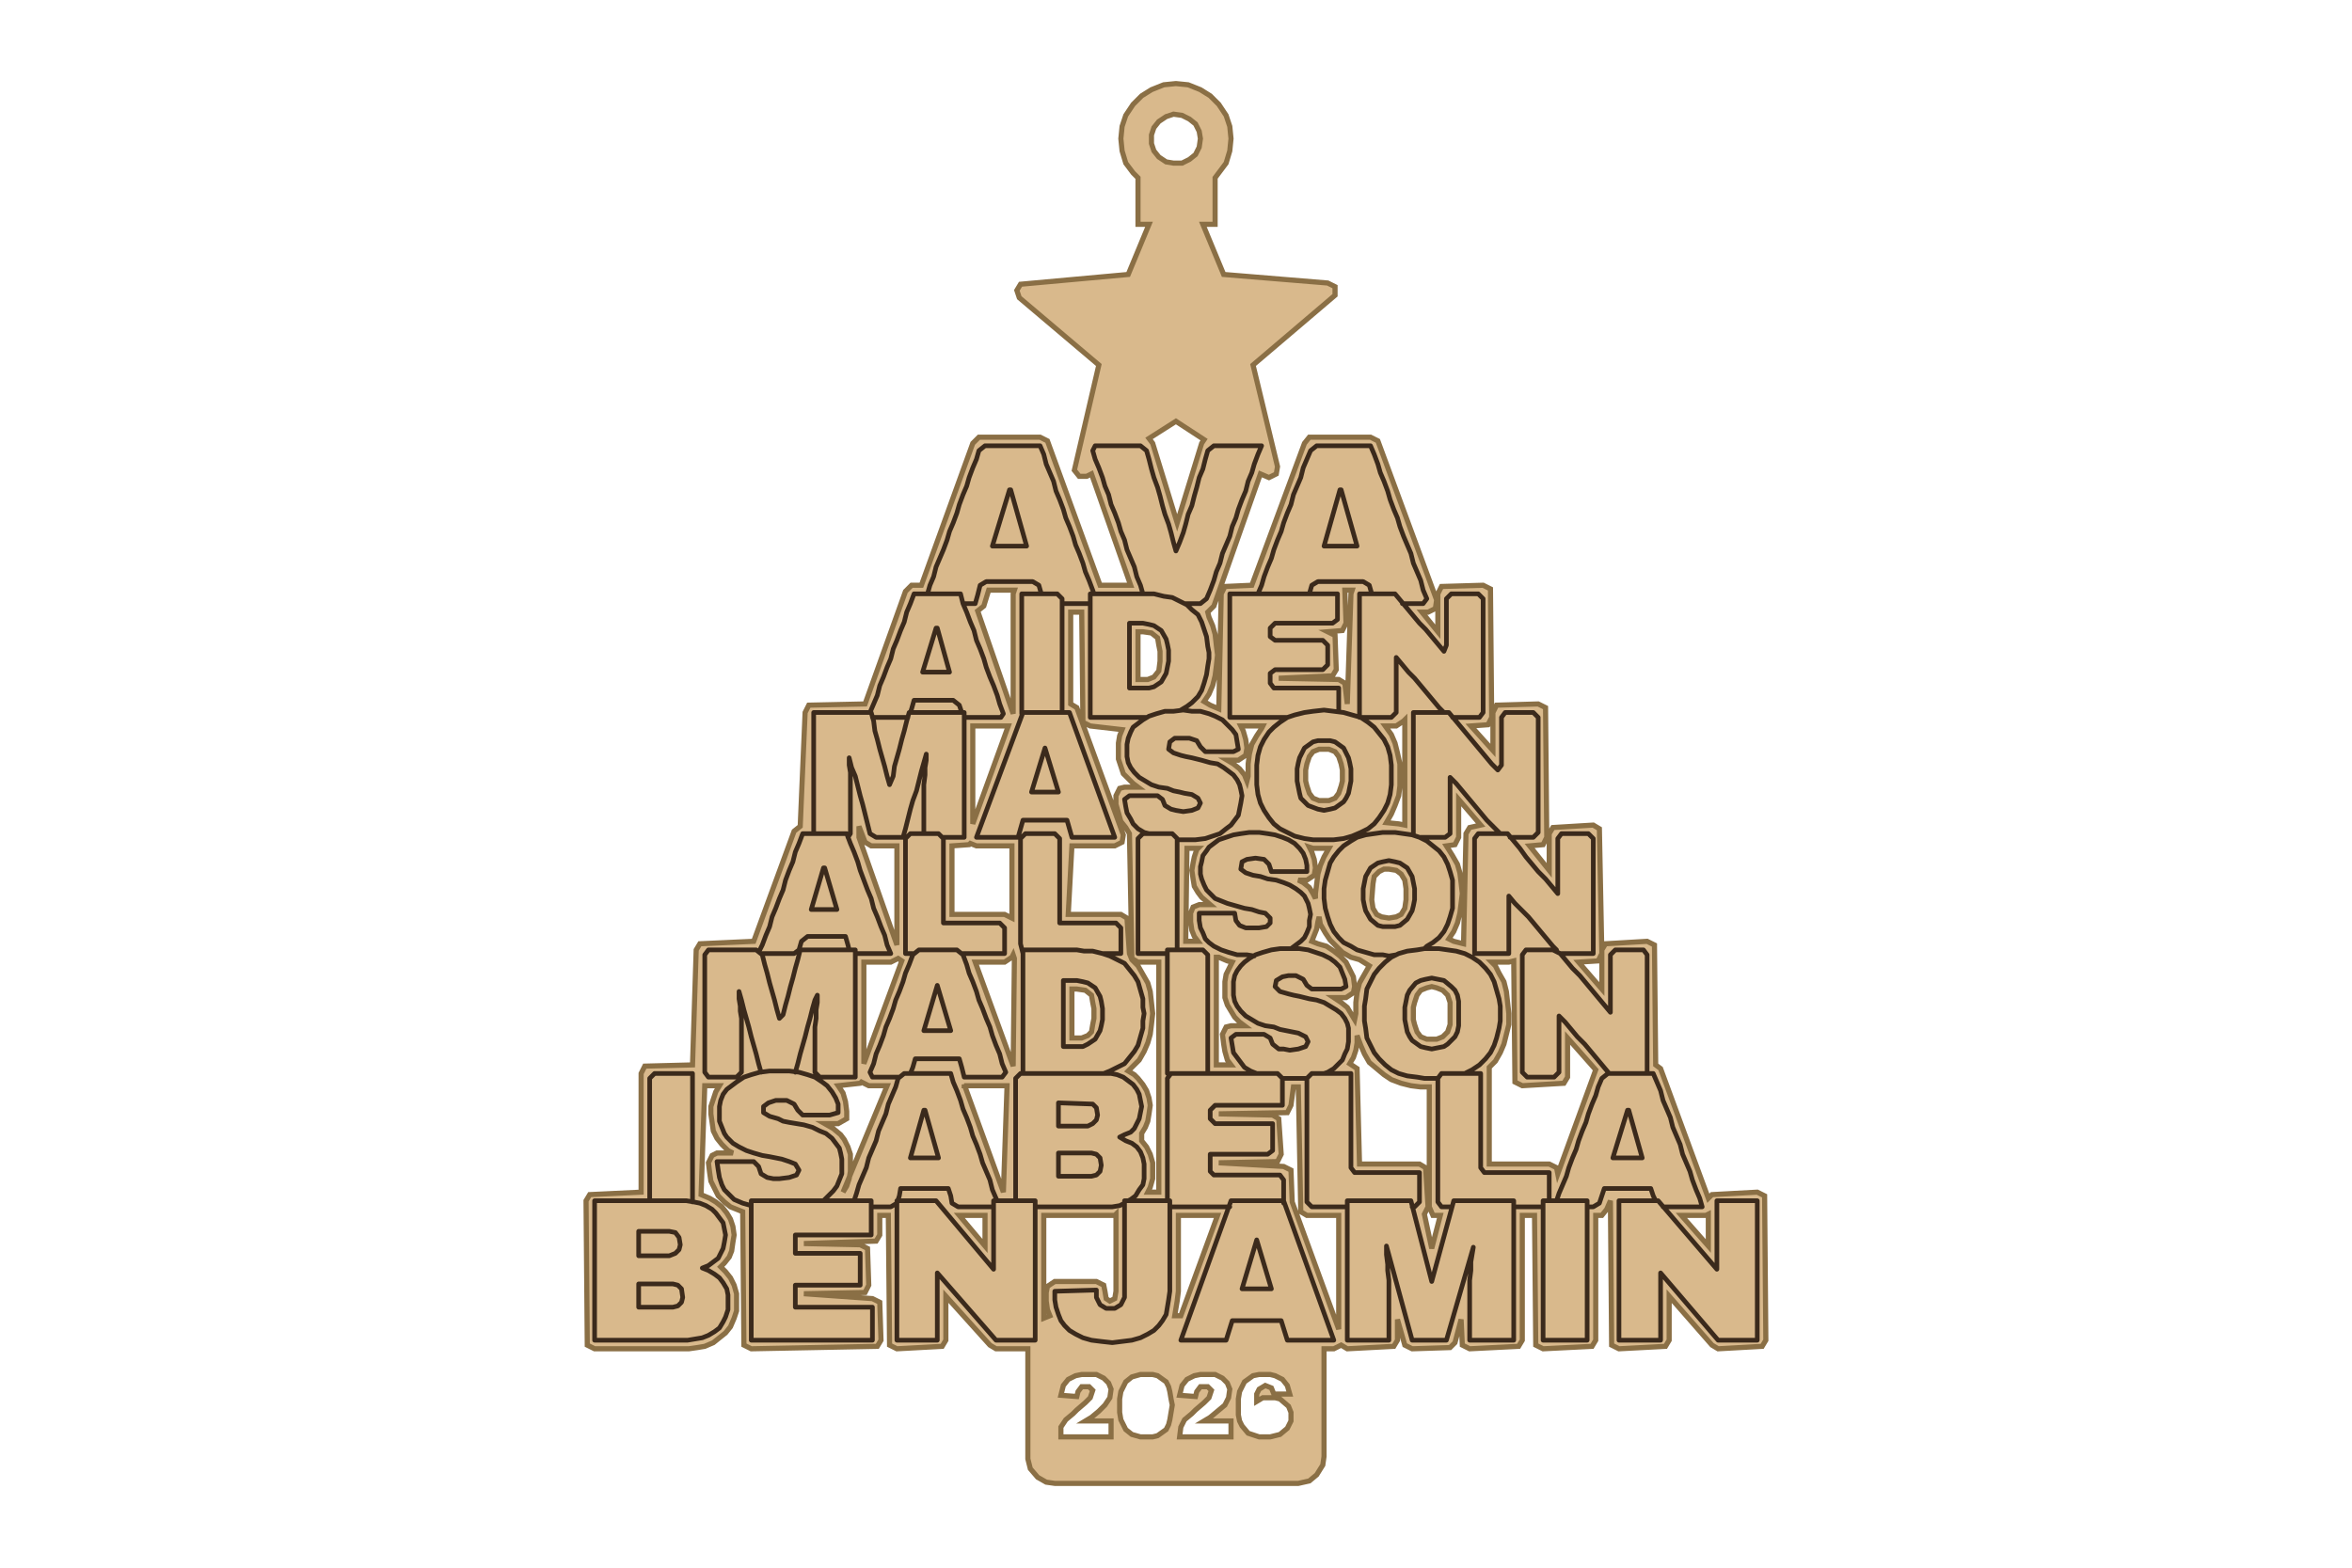
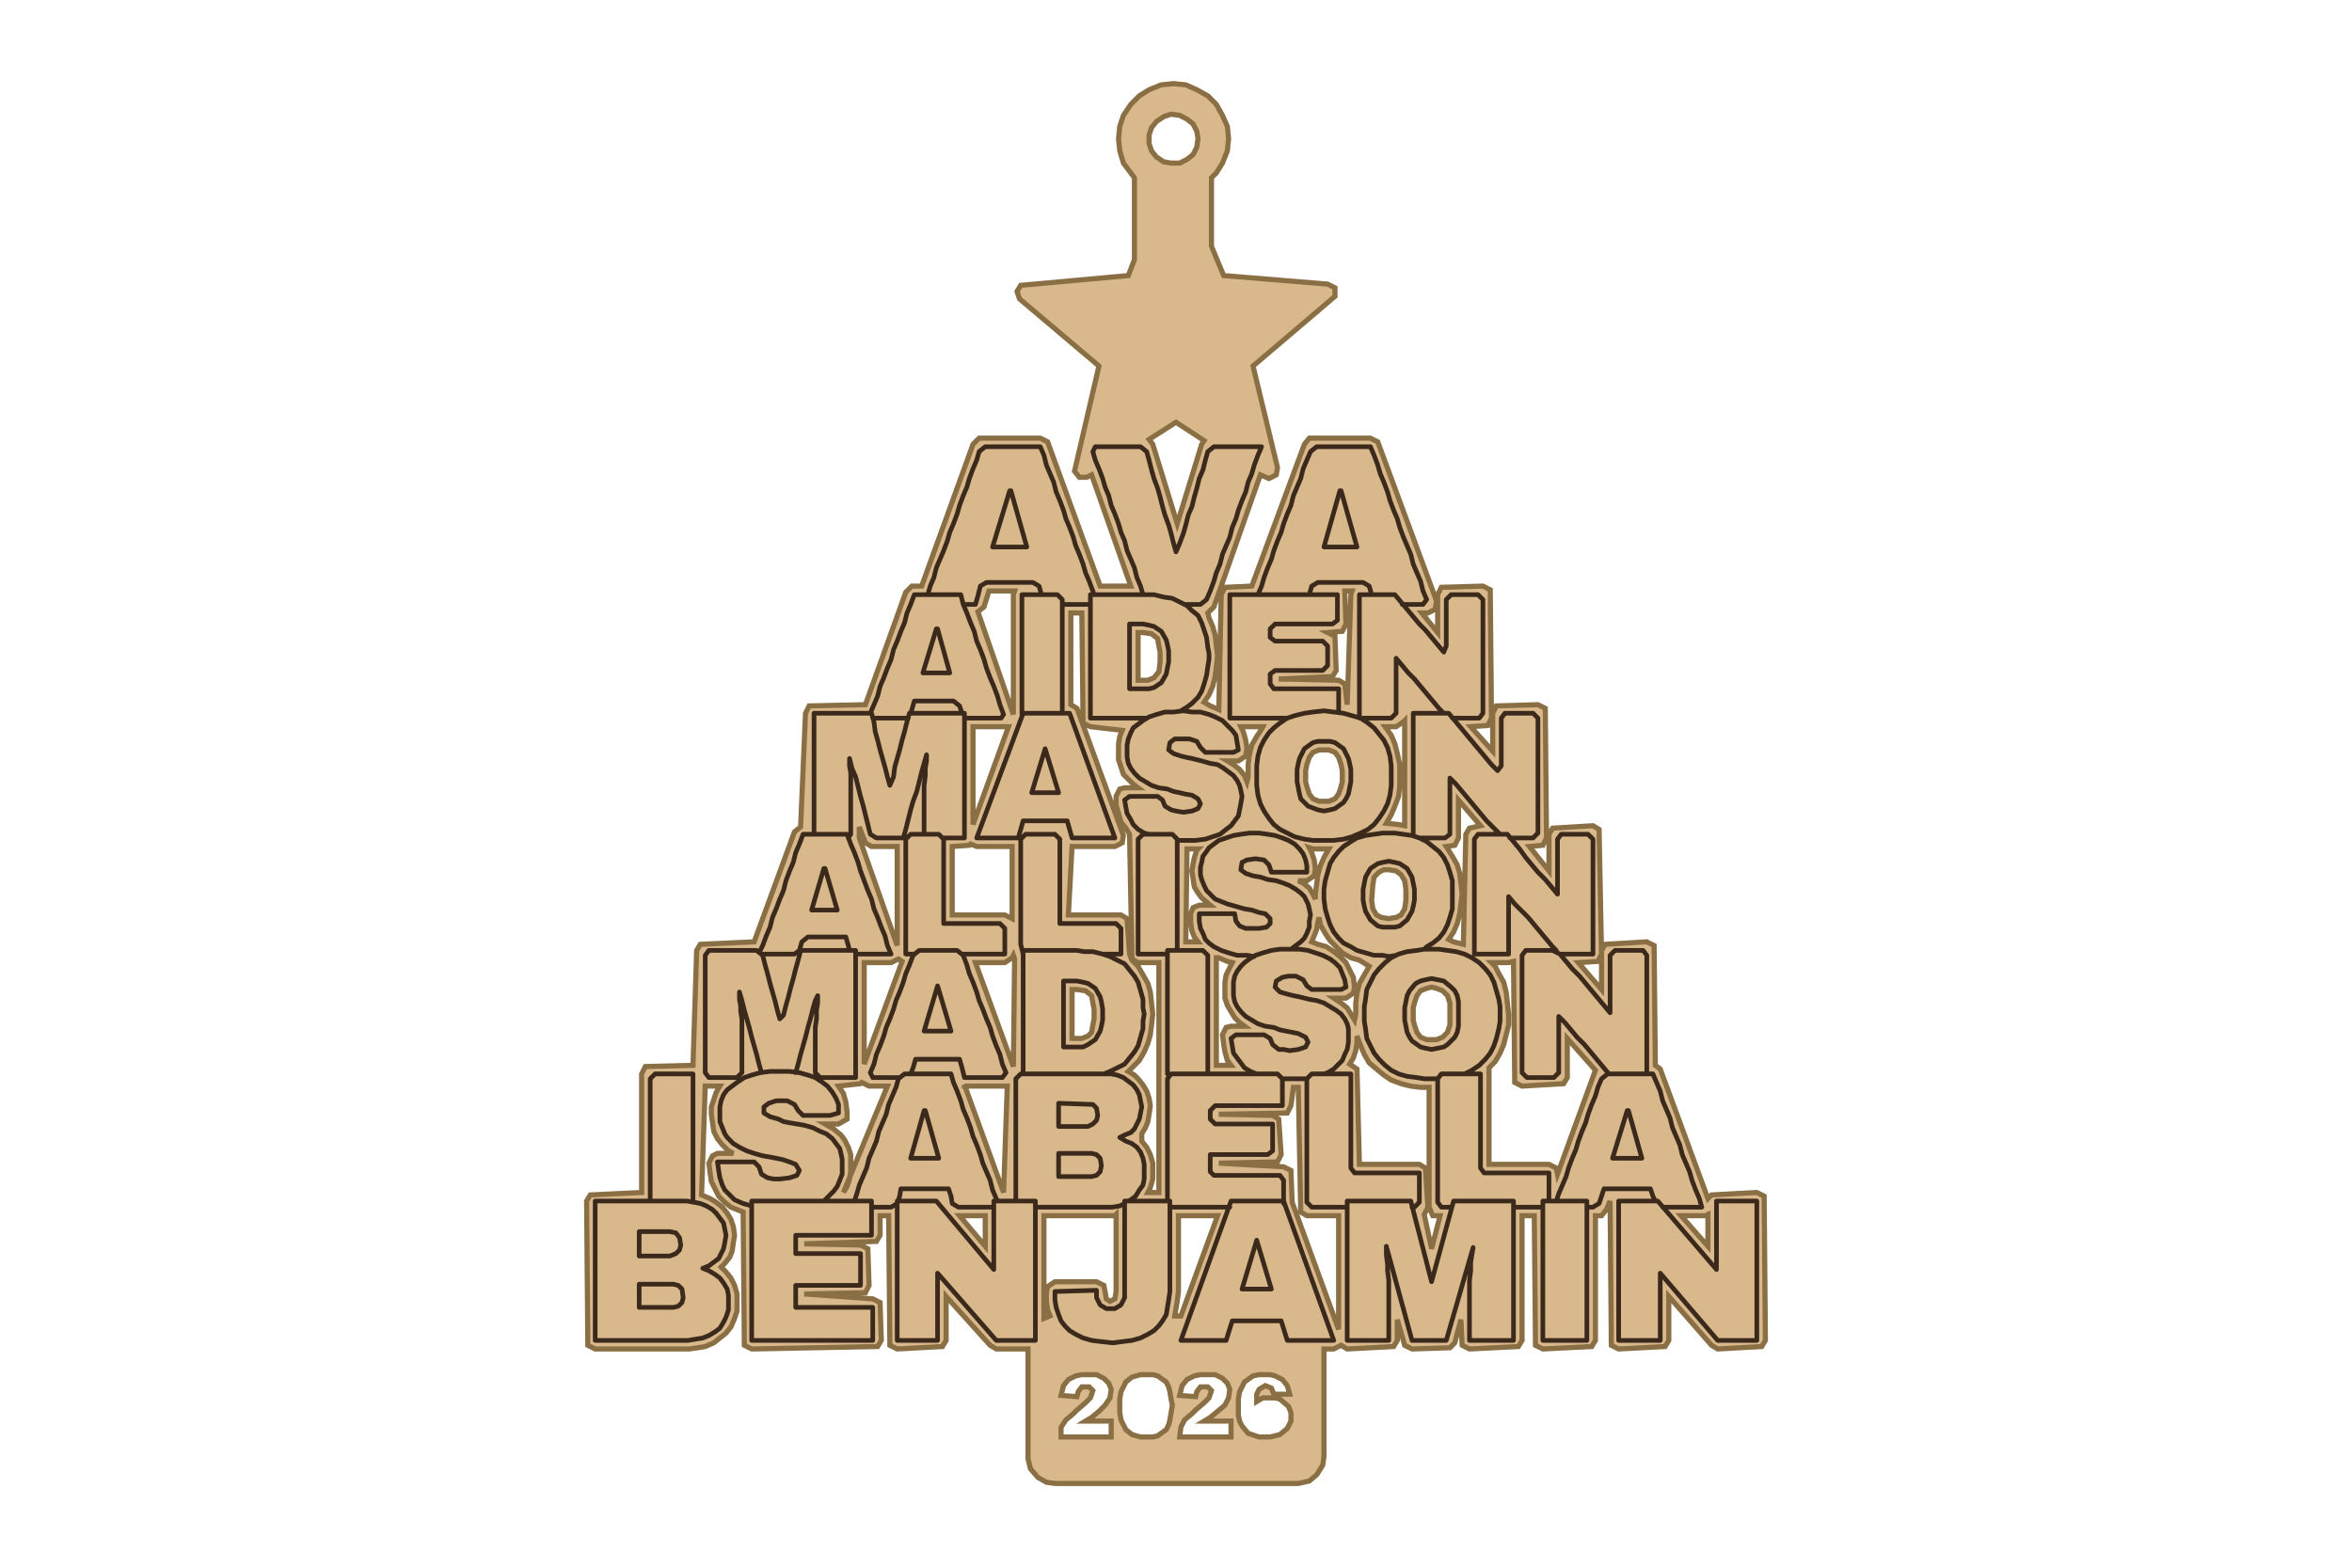
- <svg xmlns="http://www.w3.org/2000/svg" width="300" height="200" viewBox="-55.06 -36.43 110.13 128.12">
-   <path fill="#D9B98C" fill-rule="evenodd" stroke="#8A6F45" stroke-width=".42" d="m1-29.5 1 .4.8.5.7.7.6.9.3.9.1 1-.1 1-.3 1-.6.8-.3.4v3.8h-1L3.9-14l8.5.7.6.3v.7L6.3-6.6l2 8.3-.1.6-.6.3-.7-.3-3.8 10.8-.5.5.1.4.3.7.2.7.1.9.1.8-.1.9-.1.8-.2.8-.3.7-.4.6.5.3.7.3.2-9.4.3-.6 2.2-.1L10.5-.2l.4-.5h5l.6.3 4.8 13-.1.7-.6.3h-.5l1.3 1.6v-3.1l.3-.6 3.4-.1.6.3.1 10.5-.3.6-1.4.1 1.8 2v-3.1l.3-.6 3.4-.1.6.3.1 10.6-.3.6-1.1.1 1.6 2v-3l.3-.5 3.3-.2.5.3.2 10.2-.3.6-1.6.1 1.9 2.2v-3.2l.3-.5 3.4-.2.6.3.1 9.8.4.3 3.9 10.6.3-.3 3.7-.2.6.3.1 11.8-.3.5-3.6.2-.5-.3-3.5-4v3.6l-.3.5-3.8.2-.6-.3-.1-11.8-.3.7-.4.5h-.5v10.2l-.3.5-4 .2-.6-.3-.1-10.6h-1v10.2l-.3.5-4 .2-.6-.3-.1-2.1-.5 1.9-.4.4-3.1.1-.6-.3-.6-2.1v1.7l-.3.5-3.8.2-.5-.3-.6.3h-.8v8.8l-.1.7-.5.8-.6.5-.9.2H-9.9l-.7-.1-.7-.4-.6-.7-.2-.8v-9h-2.6l-.5-.3-3.6-4v3.6l-.3.5-3.7.2-.6-.3-.1-10.6h-.7v1.6l-.3.5-5.9.2 4.6.1.6.3.1 3-.3.6-5 .1 5.6.4.6.3.1 3.1-.3.5-10.3.2-.6-.3-.1-10.9-1-.4-.5-.4-.5-.5-.3-.6-.3-.6-.1-.7-.1-.8.3-.6.4-.2h1.3l-.4-.2-.5-.5-.4-.5-.3-.6-.1-.7-.1-.7V54l.2-.6.2-.6.3-.5h-1.2l-.3 8.9.7.3.5.3.5.4.4.5.3.5.2.6.1.7-.1.6-.1.7-.2.5-.4.5-.3.3.4.4.4.5.3.6.2.7v1.4l-.2.6-.3.7-.4.5-.5.4-.5.4-.7.3-.6.1-.7.1h-7.7l-.6-.3-.1-11.8.3-.5 4.2-.2v-9.7l.3-.6 3.9-.1.3-9.4.3-.5 4.4-.2 3.3-9 .5-.4.4-9.3.3-.6 4.6-.1 3.3-9.2.5-.5h.8l4.2-11.6.5-.5h5l.6.3 4.3 11.8h2.5l-3.2-9.1-.4.2h-.6l-.4-.5 2-8.6-6.5-5.5-.2-.6.3-.5 8.8-.8 1.7-4.1h-.9v-3.8l-.4-.4-.6-.8-.3-1-.1-1 .1-1 .3-.9.6-.9.7-.7.8-.5 1-.4 1-.1Zm8.6 81.9-.2 1.5-.3.6-5.6.1 4.4.1.5.3.2 2.9-.3.6-4.8.1 5.3.3.6.3.1 2.6 3.8 10.4v-9.3h-2.6l-.5-.3-.2-10.2ZM-5 62.9h-5.8v8.4l.5-.2-.2-.5-.1-.7v-.7l.1-.5.6-.4h3.4l.6.3.1.5.1.6.3.2.4-.2.1-.6v-6.3Zm5.2 0v6.2l-.1.8-.1.6-.1.6h.5l3-8.2Zm14.6-14.1-.1.6-.2.6-.3.5.6.4.2 7.8h4.9l.5.3.2 3.2-.3.6.6 2.8.7-2.7H21l-.3-.7v-9.8H20l-.8-.1-.8-.2-.8-.3-.6-.4-.6-.5-.6-.5-.4-.7-.3-.7-.3-.8Zm-32.5 14.1 2.1 2.5v-2.5Zm61 0h-2l2.2 2.5v-2.6ZM-8.6 13.6v7.5l.5.3 3.8 10.4-.1.6-.6.3h-3.5l-.3 5.6h4.3l.5.3.2 2.9.2.5.5.5.4.7.4.7.2.7.1.9.1.9-.1.9-.1.8-.2.7-.3.7-.4.7-.5.5-.4.4.5.3.3.3.4.5.3.5.2.6.1.6-.1.7-.1.6-.2.5-.3.5v.6l.4.5.3.6.2.7v1.3l-.2.7-.2.4h.9V42.2h-1.7l-.5-.3-.2-10.2-.3-.5-.4-.5-.2-.7-.2-.7v-.7l.3-.6.4-.1h1.1l-.4-.3-.4-.4-.4-.4-.2-.6-.2-.6v-1.3l.1-.6.2-.5-2.6-.3-.6-.3-.1-9ZM-14.1 61l.3-8.7h-3.5v-.1Zm-11.7-8.9-1.8.2.4.6.2.7.1.8v.6l-.7.4h-1.1l.7.4.6.5.3.4.3.6.2.6v1.4l-.1.6-.2.6-.3.5 3.6-8.7h-1.5l-.6-.3Zm53-9.9h-1.4l.3.3.3.6.4.7.2.8.1.9.1.9v.9l-.2.8-.2.8-.3.7-.4.7-.5.5v7.9h4.9l.6.3.1.5 3.1-8.5-2.3-2.6v3.2l-.3.5-3.4.2-.6-.3-.1-9.9Zm-40.6-.4-.6.4h-2.4l3.1 8.5.1-8.8-.1-.3Zm16.7 8.8h1.2l-.3-.4-.2-.7-.1-.6-.1-.8.3-.6.4-.1h1.1l-.4-.3-.4-.4-.3-.5-.3-.5-.2-.6v-1.3l.1-.6.3-.6.2-.4-.4-.1-.7-.3h-.2Zm-26-8.7-.6.3h-2.2v8.3l3.1-8.4zm43.2 2.4-.5.2-.3.4-.2.6-.1.4v1l.1.4.2.6.3.4.5.2h.8l.5-.2.4-.4.2-.6v-1.8l-.2-.6-.4-.4-.5-.2-.4-.1Zm-29 .1v4h.8l.5-.2.3-.3.1-.6.1-.5V46l-.1-.5-.1-.6-.5-.4-.7-.1Zm20.1-5.5-.1.6-.2.5-.2.5.5.2.7.2.6.4.5.4.5.5.3.6.3.6.1.8-.1.5-.6.4h-1l.6.4.5.4.3.5.3.5.1-.5v-.9l.1-.8.2-.8.4-.7.4-.7-.8-.5-.7-.2-.7-.4-.5-.5-.5-.5-.4-.6-.4-.7-.1-.6ZM23.1 32l-.3.6-.7.1.5.8.4.7.2.7.1.8.1.9-.1.8-.1.8-.2.8-.3.7-.4.6.4.2.8.2.2-9 .3-.5.9-.2-1.8-2.1Zm-49 0 3.1 8.8v-8.1h-2.1l-.5-.3-.5-1.3Zm27.6.9H.9l-.1 7.6h1l-.3-.4-.2-.5-.1-.7v-.7l.2-.5.5-.2h.9l-.7-.6-.3-.4-.3-.5-.1-.6-.1-.7.1-.6.1-.5.2-.6.1-.1Zm-18.6-.3-1.4.1v5.6h4.3l.6.3v-5.9h-2.9l-.5-.2Zm33.9 2-.4.2-.4.4-.1.6-.1 1.3.1.7.3.5.4.2.6.1.6-.1.4-.2.3-.5.1-.7v-.9l-.1-.7-.3-.5-.4-.3-.6-.1Zm-5.9-1.4.2.6.1.7-.1.6-.6.4H10l.4.2.5.4.3.5.2.4v-.4l.1-.8.1-.8.2-.7.3-.7.4-.7h-1.3l-.3-.1Zm7.5-10.7-.6.4h-.9l.5.7.3.7.2.8.2.9v1.8l-.1.8-.3.8-.3.7-.4.7 1 .1.5.1v-8.6Zm-32.5.4h-2.7v8l2.9-8Zm25.6 1.9-.5.2-.3.4-.2.6-.1.5v.9l.1.4.2.6.3.4.5.2h.8l.5-.2.3-.4.2-.6.1-.4v-.9l-.1-.5-.2-.6-.3-.4-.5-.2h-.4Zm-6.4-1.9.2.4.2.7.1.7-.1.6-.6.4h-.9l.5.3.5.4.4.5.2.5.1-.4v-1l.1-.8.2-.8.4-.7.4-.6.1-.2Zm-20.6-11.1-.4 1.3-.5.4 2.9 8.4v-9.8l.1-.3Zm29.1 0 .1 2.7-.3.6-1.2.1.6.3.1 2.8-.3.5-4.4.2 4.9.1.5.3.2 1.7.3-9 .1-.3Zm-16.9 3.4v3.9h.8l.5-.2.4-.5.1-.8v-.8l-.1-.5-.1-.6-.5-.4-.7-.1Zm.9-15.8.3.4 2 6.5 2-6.5.2-.3L0-2Zm-.3 76.5h-.4l-.7.2-.5.4-.2.4-.2.4-.1.6V79l.1.6.2.4.2.4.5.4.7.2h1l.4-.1.7-.5.2-.4.1-.4.1-.6.1-.6-.1-.5-.1-.6-.1-.4-.2-.4-.7-.5-.4-.1Zm9.8 0h-.5l-.5.1-.7.5-.2.4-.2.4-.1.6v1.3l.1.5.2.4.5.6.9.3h.9l.8-.2.6-.5.3-.6V79l-.2-.5-.7-.6-.4-.1h-1l-.5.3v-.6l.2-.4.5-.3.5.2.2.5h1.3l-.2-.7-.4-.5-.6-.3-.4-.1Zm-14.5 0h-.5l-.5.1-.6.3-.4.5-.2.8 1.3.1.1-.4.3-.4h.6l.3.3-.2.6-.4.4-.7.6-.3.3-.6.5-.4.6v.8h4.1v-1.3h-2.1l.5-.3.6-.5.5-.5.4-.6.1-.7-.2-.5-.4-.4-.6-.3h-.4Zm9.7 0H2l-.5.1-.6.3-.4.5-.2.8 1.3.1.1-.4.3-.4h.6l.3.3-.2.6-.4.4-.7.6-.3.3-.6.5-.3.6-.1.8h4.2v-1.3H2.3l.5-.3.6-.5.6-.5.3-.6.1-.7-.2-.5-.4-.4-.6-.3h-.4ZM1.9-25.7l-.3-.6-.5-.4-.6-.3-.7-.1-.6.2-.6.4-.4.5-.2.6v.7l.2.6.4.5.6.4.6.1h.7l.6-.3.5-.4.3-.6.1-.7Z" />
+ <svg xmlns="http://www.w3.org/2000/svg" width="300" height="200" viewBox="-55.07 -36.54 110.14 128.23">
+   <path fill="#D9B98C" fill-rule="evenodd" stroke="#8A6F45" stroke-width=".42" d="m.8-29.6.9.4.9.5.7.7.5.9.4.9.1 1-.1 1-.4 1-.5.8-.4.4v5.6l1 2.4 8.5.7.6.3v.7L6.3-6.6l2 8.3-.1.6-.6.3-.7-.3-3.8 10.8-.5.5.1.4.3.7.2.7.1.9.1.8-.1.9-.1.8-.2.8-.3.7-.4.6.5.3.7.3.2-9.4.3-.6 2.2-.1L10.5-.2l.4-.5h5l.6.3 4.8 13-.1.7-.6.3h-.5l1.3 1.6v-3.1l.3-.6 3.4-.1.6.3.1 10.5-.3.6-1.4.1 1.8 2v-3.1l.3-.6 3.4-.1.6.3.1 10.6-.3.6-1.1.1 1.6 2v-3l.3-.5 3.3-.2.5.3.2 10.2-.3.6-1.6.1 1.9 2.2v-3.2l.3-.5 3.4-.2.6.3.1 9.8.4.3 3.9 10.6.3-.3 3.7-.2.6.3.1 11.8-.3.5-3.6.2-.5-.3-3.5-4v3.6l-.3.5-3.8.2-.6-.3-.1-11.8-.3.7-.4.5h-.5v10.2l-.3.5-4 .2-.6-.3-.1-10.6h-1v10.2l-.3.5-4 .2-.6-.3-.1-2.1-.5 1.9-.4.4-3.1.1-.6-.3-.6-2.1v1.7l-.3.5-3.8.2-.5-.3-.6.3h-.8v8.8l-.1.7-.5.8-.6.5-.9.2H-9.9l-.7-.1-.7-.4-.6-.7-.2-.8v-9h-2.6l-.5-.3-3.6-4v3.6l-.3.5-3.7.2-.6-.3-.1-10.6h-.7v1.6l-.3.5-5.9.2 4.6.1.6.3.1 3-.3.6-5 .1 5.6.4.6.3.1 3.1-.3.5-10.3.2-.6-.3-.1-10.9-1-.4-.5-.4-.5-.5-.3-.6-.3-.6-.1-.7-.1-.8.3-.6.4-.2h1.3l-.4-.2-.5-.5-.4-.5-.3-.6-.1-.7-.1-.7V54l.2-.6.2-.6.3-.5h-1.2l-.3 8.9.7.3.5.3.5.4.4.5.3.5.2.6.1.7-.1.6-.1.7-.2.5-.4.5-.3.3.4.4.4.5.3.6.2.7v1.4l-.2.6-.3.7-.4.5-.5.4-.5.4-.7.3-.6.1-.7.1h-7.7l-.6-.3-.1-11.8.3-.5 4.2-.2v-9.7l.3-.6 3.9-.1.3-9.4.3-.5 4.4-.2 3.3-9 .5-.4.4-9.3.3-.6 4.6-.1 3.3-9.2.5-.5h.8l4.2-11.6.5-.5h5l.6.3 4.3 11.8h2.5l-3.2-9.1-.4.2h-.6l-.4-.5 2-8.6-6.5-5.5-.2-.6.3-.5 8.8-.8.5-1.3V-22l-.3-.4-.6-.8-.3-1-.1-1 .1-1 .3-.9.6-.9.7-.7.8-.5 1-.4 1-.1Zm8.8 82-.2 1.5-.3.6-5.6.1 4.4.1.5.3.2 2.9-.3.6-4.8.1 5.3.3.6.3.1 2.6 3.8 10.4v-9.3h-2.6l-.5-.3-.2-10.2ZM-5 62.9h-5.8v8.4l.5-.2-.2-.5-.1-.7v-.7l.1-.5.6-.4h3.4l.6.3.1.5.1.6.3.2.4-.2.1-.6v-6.3Zm5.2 0v6.2l-.1.8-.1.6-.1.6h.5l3-8.2Zm14.6-14.1-.1.6-.2.6-.3.5.6.4.2 7.8h4.9l.5.3.2 3.2-.3.6.6 2.8.7-2.7H21l-.3-.7v-9.8H20l-.8-.1-.8-.2-.8-.3-.6-.4-.6-.5-.6-.5-.4-.7-.3-.7-.3-.8Zm-32.5 14.1 2.1 2.5v-2.5Zm61 0h-2l2.2 2.5v-2.6ZM-8.6 13.6v7.5l.5.3 3.8 10.4-.1.6-.6.3h-3.5l-.3 5.6h4.3l.5.3.2 2.9.2.5.5.5.4.7.4.7.2.7.1.9.1.9-.1.9-.1.8-.2.7-.3.7-.4.7-.5.5-.4.4.5.3.3.3.4.5.3.5.2.6.1.6-.1.7-.1.6-.2.5-.3.5v.6l.4.5.3.6.2.7v1.3l-.2.7-.2.4h.9V42.2h-1.7l-.5-.3-.2-10.2-.3-.5-.4-.5-.2-.7-.2-.7v-.7l.3-.6.4-.1h1.1l-.4-.3-.4-.4-.4-.4-.2-.6-.2-.6v-1.3l.1-.6.2-.5-2.6-.3-.6-.3-.1-9ZM-14.1 61l.3-8.7h-3.5v-.1Zm-11.7-8.9-1.8.2.4.6.2.7.1.8v.6l-.7.4h-1.1l.7.4.6.5.3.4.3.6.2.6v1.4l-.1.6-.2.6-.3.5 3.6-8.7h-1.5l-.6-.3Zm53-9.9h-1.4l.3.3.3.6.4.7.2.8.1.9.1.9v.9l-.2.8-.2.8-.3.7-.4.7-.5.5v7.9h4.9l.6.3.1.5 3.1-8.5-2.3-2.6v3.2l-.3.5-3.4.2-.6-.3-.1-9.9Zm-40.6-.4-.6.4h-2.4l3.1 8.5.1-8.8-.1-.3Zm16.7 8.8h1.2l-.3-.4-.2-.7-.1-.6-.1-.8.3-.6.4-.1h1.1l-.4-.3-.4-.4-.3-.5-.3-.5-.2-.6v-1.3l.1-.6.3-.6.2-.4-.4-.1-.7-.3h-.2Zm-26-8.7-.6.3h-2.2v8.3l3.1-8.4zm43.2 2.4-.5.2-.3.4-.2.6-.1.4v1l.1.4.2.6.3.4.5.2h.8l.5-.2.4-.4.2-.6v-1.8l-.2-.6-.4-.4-.5-.2-.4-.1Zm-29 .1v4h.8l.5-.2.3-.3.1-.6.1-.5V46l-.1-.5-.1-.6-.5-.4-.7-.1Zm20.1-5.5-.1.6-.2.5-.2.5.5.2.7.2.6.4.5.4.5.5.3.6.3.6.1.8-.1.5-.6.4h-1l.6.4.5.4.3.5.3.5.1-.5v-.9l.1-.8.2-.8.4-.7.4-.7-.8-.5-.7-.2-.7-.4-.5-.5-.5-.5-.4-.6-.4-.7-.1-.6ZM23.1 32l-.3.6-.7.1.5.8.4.7.2.7.1.8.1.9-.1.8-.1.8-.2.8-.3.7-.4.6.4.2.8.2.2-9 .3-.5.9-.2-1.8-2.1Zm-49 0 3.1 8.8v-8.1h-2.1l-.5-.3-.5-1.3Zm27.6.9H.9l-.1 7.6h1l-.3-.4-.2-.5-.1-.7v-.7l.2-.5.5-.2h.9l-.7-.6-.3-.4-.3-.5-.1-.6-.1-.7.1-.6.1-.5.2-.6.1-.1Zm-18.6-.3-1.4.1v5.6h4.3l.6.3v-5.9h-2.9l-.5-.2Zm33.9 2-.4.2-.4.4-.1.6-.1 1.3.1.7.3.5.4.2.6.1.6-.1.4-.2.3-.5.1-.7v-.9l-.1-.7-.3-.5-.4-.3-.6-.1Zm-5.9-1.4.2.6.1.7-.1.6-.6.4H10l.4.2.5.4.3.5.2.4v-.4l.1-.8.1-.8.2-.7.3-.7.4-.7h-1.3l-.3-.1Zm7.5-10.7-.6.4h-.9l.5.7.3.7.2.8.2.9v1.8l-.1.8-.3.8-.3.7-.4.7 1 .1.5.1v-8.6Zm-32.5.4h-2.7v8l2.9-8Zm25.6 1.9-.5.2-.3.4-.2.6-.1.5v.9l.1.4.2.6.3.4.5.2h.8l.5-.2.3-.4.2-.6.1-.4v-.9l-.1-.5-.2-.6-.3-.4-.5-.2h-.4Zm-6.4-1.9.2.4.2.7.1.7-.1.6-.6.4h-.9l.5.3.5.4.4.5.2.5.1-.4v-1l.1-.8.2-.8.4-.7.4-.6.1-.2Zm-20.6-11.1-.4 1.3-.5.4 2.9 8.4v-9.8l.1-.3Zm29.1 0 .1 2.7-.3.6-1.2.1.6.3.1 2.8-.3.5-4.4.2 4.9.1.5.3.2 1.7.3-9 .1-.3Zm-16.9 3.4v3.9h.8l.5-.2.4-.5.1-.8v-.8l-.1-.5-.1-.6-.5-.4-.7-.1Zm.9-15.8.3.4 2 6.5 2-6.5.2-.3L0-2Zm-.3 76.5h-.4l-.7.2-.5.4-.2.4-.2.4-.1.6V79l.1.6.2.4.2.4.5.4.7.2h1l.4-.1.7-.5.2-.4.1-.4.1-.6.1-.6-.1-.5-.1-.6-.1-.4-.2-.4-.7-.5-.4-.1Zm9.8 0h-.5l-.5.1-.7.5-.2.4-.2.4-.1.6v1.3l.1.5.2.4.5.6.9.3h.9l.8-.2.6-.5.3-.6V79l-.2-.5-.7-.6-.4-.1h-1l-.5.3v-.6l.2-.4.5-.3.5.2.2.5h1.3l-.2-.7-.4-.5-.6-.3-.4-.1Zm-14.5 0h-.5l-.5.1-.6.3-.4.5-.2.8 1.3.1.1-.4.3-.4h.6l.3.3-.2.6-.4.4-.7.6-.3.3-.6.5-.4.6v.8h4.1v-1.3h-2.1l.5-.3.6-.5.5-.5.4-.6.1-.7-.2-.5-.4-.4-.6-.3h-.4Zm9.7 0H2l-.5.1-.6.3-.4.5-.2.8 1.3.1.1-.4.3-.4h.6l.3.3-.2.6-.4.4-.7.6-.3.3-.6.5-.3.6-.1.8h4.2v-1.3H2.3l.5-.3.6-.5.6-.5.3-.6.1-.7-.2-.5-.4-.4-.6-.3h-.4ZM1.7-25.8l-.3-.6-.5-.4-.6-.3-.7-.1-.6.2-.6.4-.4.5-.2.6v.7l.2.6.4.5.6.4.6.1h.7l.6-.3.5-.4.3-.6.1-.7Z" />
  <path fill="none" stroke="#3B2A1C" stroke-linecap="round" stroke-linejoin="round" stroke-width=".38" d="M-7 12.9h-2.3m-1.7-.8-.2-.7-.5-.3h-3.8l-.5.3-.2.8-.2.7h-1m-2.9-.8.2-.7.3-.7.2-.8.3-.7.3-.7.3-.8.2-.7.3-.7.3-.8.2-.7.3-.8.3-.7.2-.7.3-.8.3-.7.2-.7.5-.4h4.5l.3.7.2.8.3.7.3.7.2.8.3.7.3.8.2.7.3.7.3.8.2.7.3.7.3.8.2.7.3.7.3.8.1.3m-6.9-8.5L-15 8.2h2.8l-1.3-4.6zm10.9 8.5-.2-.7-.3-.7-.2-.8-.3-.7-.3-.7-.2-.8-.3-.7-.2-.7-.3-.8-.3-.7-.2-.8-.3-.7-.2-.7-.3-.8-.3-.7-.2-.7.2-.4h3.7l.5.4.2.7.2.8.2.7.3.8.2.7.2.8.2.7.3.8.2.7.2.8.2.7.3-.7.3-.8.2-.7.2-.8.3-.7.2-.8.2-.7.2-.8.3-.7.2-.8.2-.7.5-.4H7l-.3.7-.3.8-.2.7-.3.7-.2.8-.3.7-.3.8-.2.7-.3.7-.2.8-.3.7-.3.7-.2.8-.3.7-.2.7-.3.8-.3.7-.5.4H.7m15.3-.8-.2-.7-.5-.3h-3.7l-.5.3-.2.7m-4.2 0 .3-.7.2-.7.3-.8.3-.7.2-.7.3-.8.3-.7.2-.7.3-.8.3-.7.2-.8.3-.7.3-.7.2-.8.3-.7.3-.7.5-.4h4.4l.3.7.3.8.2.7.3.7.3.8.2.7.3.8.3.7.2.7.3.8.3.7.3.7.2.8.3.7.3.7.2.8.3.7-.3.4h-1.7m-5.1-9.3-1.3 4.6h2.7l-1.3-4.6zm-30.9 18.2-.2-.6-.5-.4h-3.2l-.2.7-.1.3m-.2.4h-2.9m-.2-.4.3-.7.3-.7.2-.8.3-.7.3-.8.3-.7.2-.8.3-.7.3-.8.3-.7.2-.8.3-.7.3-.8h3.8l.2.8.3.7.3.8.3.7.2.8.3.7.3.8.2.7.3.8.3.7.3.8.2.7.3.8-.2.3h-3m-2.3-7.3-1.1 3.6h2.2l-1-3.6zm7 7v-9.8h2.9l.4.4v9.3m6.9.4H-7V12.1h5.2l.8.2.7.1.6.3.6.3.4.4.5.4.3.6.2.6.2.6.1.8.1.5v.5l-.1.6-.1.7-.2.7-.2.6-.3.5-.5.5-.4.3-.5.3m-4.2-7.1v5.3h1.6l.4-.1.6-.4.4-.7.1-.5.1-.5v-.9l-.1-.5-.1-.4-.4-.7-.6-.4-.4-.1-.5-.1zm12.9 7.7H4.4V12.1h8.8v2.1l-.4.3H8.1l-.4.4v.7l.4.3H12l.4.4v1.6l-.4.4H8.1l-.4.3v.8l.3.4h5.3v1.9m8.6.1-.4-.4-.5-.6-.5-.6-.5-.6-.5-.6-.5-.5-.5-.6-.5-.6v4.5l-.4.4h-2.5m-.1 0V12.1h2.9l.5.6.5.6.5.6.5.6.5.5.5.6.5.6.5.6.2-.5v-3.8l.4-.4h2.2l.4.4v9.3l-.3.4h-2.2m-43.2 9.5v-4l.1-.8v-.6l.1-.6v-.5l-.2.7-.2.7-.2.8-.2.8-.3.8-.2.7-.2.8-.2.8-.2.7h-2.2l-.5-.3-.2-.8-.2-.8-.2-.8-.2-.7-.2-.8-.2-.8-.3-.7-.2-.8v.6l.1.6v5l-.2.3m-2.8-.3v-9.9h4.7l.2.7.1.8.2.7.2.8.2.7.2.7.2.8.2.7.3-.7.1-.8.2-.7.2-.7.2-.8.2-.7.2-.8.2-.7h4.5V32H-19m14 0h-3.5l-.4-1.4h-3.6l-.4 1.4h-3.4l3.8-10.2h3.8zm-5.7-7.3-1.1 3.6h2.2zm8.5 7-.4-.1-.5-.3-.4-.4-.2-.4-.3-.5-.1-.5-.1-.6.4-.3h2.3l.4.3.2.5.5.3.4.1.6.1.7-.1.5-.2.2-.4-.2-.4-.5-.3-.6-.1-.4-.1-.5-.1-.5-.2-.7-.1-.6-.2-.5-.3-.5-.3-.4-.4-.3-.4-.2-.4-.1-.5v-1l.1-.5.2-.5.2-.4.4-.3.4-.3.5-.3.6-.2.7-.2h.7l.8-.1.7.1H2l.7.2.5.2.6.3.4.4.4.4.3.4.1.6.1.6-.4.2H2.4l-.4-.4-.3-.5-.6-.2H-.1l-.4.3-.1.6.4.3.6.2.4.1.5.1.8.2.7.2.6.1.5.3.4.3.4.3.3.4.2.4.1.4.1.5-.1.6-.1.5-.1.5-.3.4-.3.4-.4.3-.5.4-.6.2-.6.2-.8.1H.1m12.8-10.5.8.1.7.2.7.2.6.4.5.4.4.5.4.5.3.6.2.7.1.8v1.6l-.1.8-.2.7-.3.6-.4.6-.4.5-.5.4-.6.3-.7.3-.7.2-.8.1h-1.7l-.7-.1-.8-.2-.6-.3-.6-.3-.5-.4-.4-.5-.4-.6-.3-.6-.2-.7-.1-.8v-1.6l.1-.8.2-.7.3-.6.4-.6.4-.4.5-.4.6-.4.6-.2.8-.2.7-.1.9-.1zm-1.3 2.4-.4.1-.7.5-.4.8-.1.4-.1.5v1l.1.5.1.5.1.4.6.6.8.3.5.1.5-.1.4-.1.7-.5.2-.3.2-.4.1-.5.1-.5v-1l-.1-.5-.1-.4-.2-.4-.2-.4-.7-.5-.4-.1zm14.9 7.6-.5-.5-.6-.6-.5-.6-.5-.6-.5-.6-.5-.6-.5-.6-.5-.5v4.6l-.4.3h-2m-.6-.2v-10h2.9l.5.6.5.6.5.6.5.6.5.6.5.6.5.6.5.5.3-.4v-3.9l.3-.4h2.3l.4.4v9.4l-.4.4h-1.9m-54 9.2-.1-.4-.2-.7h-3.1l-.5.4-.2.7-.4.3h-2.6m-.2-.3.2-.4.3-.8.3-.7.2-.8.3-.7.3-.8.3-.7.2-.8.3-.8.3-.7.2-.8.3-.7.3-.8h3.6l.3.8.3.7.3.8.2.7.3.8.3.8.3.7.2.8.3.7.3.8.3.7.2.8.3.7h-2.9m-2.6-7-1 3.4h2.1l-1-3.4zm7.3 7h-.6v-9.4l.4-.4h2.3l.4.4V39h4.6l.4.4v2.1h-3.4m4.9 0-.2-.8v-8.6l.4-.4h2.4l.4.4V39h4.6l.4.4v2.1H-6m5.3 0h-2.4v-9.4l.4-.4h2.4l.4.4v9.1m6.3.5-.6-.1H5l-.7-.2-.6-.2-.6-.3-.4-.3-.3-.3-.2-.5-.2-.4-.1-.6v-.6h2.9l.1.6.3.4.5.2h1.1l.6-.1.3-.3v-.4l-.4-.4-.5-.1-.6-.2-.6-.1-.7-.2-.7-.2-.5-.2-.5-.2-.4-.4-.3-.3-.2-.4-.2-.5L2 35v-.6l.1-.4.1-.5.3-.4.2-.3.4-.3.4-.3.6-.2.6-.2.6-.1.7-.1h.8l.7.1.6.1.6.2.5.2.5.3.4.4.3.4.2.5.1.5v.5H7.8l-.2-.6-.4-.4-.7-.1-.7.1-.4.2-.1.6.4.3.6.2.6.1.6.2.7.1.6.2.5.2.5.3.4.3.3.3.3.6.1.4.1.5-.1.5v.5l-.2.5-.2.4-.3.3-.4.3-.4.3m8.6.5-.6.1-.5-.1h-.7l-.7-.2-.7-.2-.5-.3-.6-.3-.4-.4-.4-.5-.3-.6-.2-.6-.2-.7-.1-.8v-.8l.1-.7.2-.7.2-.7.3-.5.4-.5.4-.4.6-.4.5-.3.7-.2.7-.1.7-.1h1l.7.1.7.1.6.2.6.3.5.4.5.4.4.5.3.6.2.6.2.7v2.3l-.2.7-.2.6-.3.6-.4.5-.5.4-.5.3-.2.2M16.9 34l-.4.1-.6.4-.4.7-.1.5-.1.5v.9l.1.5.1.4.4.7.6.5.4.1h1l.4-.1.6-.5.4-.7.1-.4.1-.5v-.9l-.1-.5-.1-.5-.4-.7-.6-.4-.4-.1-.5-.1zm14.2 7.2-.3-.3-.5-.6-.5-.6-.5-.6-.5-.6-.5-.5-.6-.6-.5-.6v4.7h-2.8v-9.4l.3-.4h2.4l.5.6.5.6.5.7.5.6.5.6.6.6.5.6.5.6v-4.5l.3-.4h2.2l.4.4v9.4h-2.7m-65.3 9.7-.2-.7-.2-.8-.2-.7-.2-.7-.2-.8-.2-.7-.2-.7-.2-.8-.2-.7v.6l.1.6v.4l.1.6v4.4l-.4.4h-2.3l-.3-.4v-9.6l.3-.4h3.9l.5.4.2.8.2.7.2.8.2.7.2.7.2.8.2.7.3-.3.2-.8.2-.7.2-.8.2-.7.2-.8.2-.7.2-.8h4.5v10.4h-2.9l-.4-.4v-3.7l.1-.7v-.7l.1-.6v-.6l-.2.4-.2.7-.2.8-.2.7-.2.8-.2.7-.2.7-.2.8-.2.7h0m8.5.4h-2.2l-.2-.4.3-.7.2-.8.3-.7.3-.8.2-.7.3-.7.3-.8.2-.7.3-.7.3-.8.2-.7.3-.7.3-.8.5-.4h3.1l.5.4.3.8.2.7.3.7.3.8.2.7.3.7.3.8.3.7.2.7.3.8.3.7.2.8.3.7-.3.4h-3.1l-.2-.8-.2-.7h-3.6l-.2.7-.2.5m2.2-7.2-1.1 3.7h2.2zm7 7.2V41.2h4.4l.6.1h.7l.8.2.6.2.6.3.6.3.4.5.4.5.3.5.2.7.2.7v.7l.1.5-.1.6v.6l-.2.7-.2.7-.3.5-.4.5-.4.5-.6.3-.6.3-.5.2m-3.3-7.6v5.4h1.6l.4-.2.6-.4.4-.7.1-.4.1-.5V46l-.1-.6-.1-.4-.4-.7-.6-.4-.4-.1-.5-.1zm8.5 7.6V41.2h2.9l.4.4v9.7m8.1.4h-2m-2.1-.4-.5-.2-.5-.3-.3-.4L5 50l-.3-.4-.1-.6-.1-.6.4-.3h2.3l.5.3.2.5.5.4h.4l.5.1.7-.1.6-.2.2-.4-.2-.4-.6-.3-.5-.1-.5-.1-.5-.1-.5-.2-.7-.1-.6-.2-.5-.3-.5-.3-.4-.4-.3-.4-.2-.4-.1-.5v-1.1l.1-.5.2-.4.3-.4.3-.3.4-.3.5-.3.6-.2.7-.2.7-.1h1.6l.7.1.6.2.6.2.6.3.4.3.4.4.2.5.2.5.1.6-.4.2h-2.4l-.4-.3-.3-.5-.6-.3h-.6l-.5.1-.5.3-.1.5.4.4.7.2.4.1.5.1.8.2.6.1.6.2.5.3.5.3.4.3.3.4.2.4.1.4v1.1l-.1.6-.2.4-.2.5-.3.3-.4.4-.5.3-.3.1m9.3.4h-1.1l-.6-.1-.8-.1-.7-.2-.6-.3-.5-.4-.5-.5-.4-.5-.3-.6-.3-.6-.1-.8-.1-.6v-1.2l.1-.6.1-.8.3-.6.3-.6.4-.5.5-.5.5-.4.6-.3.7-.2.8-.1.6-.1h1.2l.7.1.7.1.7.2.6.3.6.4.5.5.4.5.3.6.2.7.2.7.1.6V47l-.1.6-.2.8-.2.6-.3.6-.4.5-.5.5-.6.4-.6.3h-.1m-3.1-7.7-.4.1-.4.2-.5.6-.2.4-.1.5-.1.5v1l.1.5.1.5.2.4.2.3.7.5.4.1.5.1.5-.1.5-.1.3-.2.6-.6.2-.4.1-.5v-2l-.1-.5-.2-.4-.3-.3-.6-.5-.5-.1-.5-.1zm15 7.7-.5-.6-.5-.6-.5-.6-.5-.6-.6-.6-.5-.6-.5-.6-.5-.5v4.6l-.4.4h-2.2l-.4-.4v-9.6l.3-.4h2.2l.6.3.5.6.5.6.6.6.5.6.5.6.5.6.5.6.5.6v-4.7l.4-.4h2.3l.3.4v9.7M-43 61.7v-10l.4-.4h3.1v10.5m4.8.3-.7-.2-.7-.3-.4-.4-.4-.4-.2-.4-.2-.6-.1-.6-.1-.7h3l.4.4.2.6.5.3.5.1h.5l.8-.1.6-.2.2-.4-.3-.5-.5-.2-.6-.2-.5-.1-.5-.1-.6-.1-.7-.2-.6-.2-.6-.3-.5-.3-.5-.5-.2-.3-.2-.5-.2-.5V54l.1-.5.2-.5.3-.4.4-.3.4-.3.6-.4.6-.2.7-.2.8-.1h1.6l.8.1.7.2.6.2.6.4.4.3.4.5.3.5.2.5v.7l-.7.2h-2.2l-.4-.4-.3-.5-.6-.3h-.9l-.6.2-.4.3v.5l.5.3.7.2.4.2.5.1.6.1.6.1.7.2.6.3.5.2.5.4.3.4.3.4.1.4.1.5v1.2l-.2.5-.2.5-.3.4-.4.4-.4.4h-.2m14.1.5h-2.9l-.5-.3-.1-.6-.2-.6h-3.9l-.1.6-.2.6-.5.3h-1.6m-1.4-.5.2-.6.2-.7.3-.7.3-.7.2-.8.3-.7.3-.7.2-.8.3-.7.3-.7.2-.8.3-.7.3-.7.2-.7.5-.4h3.8l.2.7.3.7.3.8.2.7.3.7.3.8.2.7.3.7.3.8.2.7.3.7.3.7.2.8.3.7.1.2m-6-7.4-1.1 3.9h2.3l-1.1-3.9zm16.4 7.6-.4.2-.6.1h-6.3m-1.6-.5v-10l.4-.4h7.4l.5.1.5.2.4.3.4.3.3.4.2.4.1.5.1.5-.1.5-.1.5-.2.4-.2.4-.3.3-.5.2-.4.2.5.3.5.2.4.3.3.4.2.5.1.5v1.2l-.1.5-.3.4-.3.5-.4.3-.2.1m-5.7-3.9v1.9h2.7l.4-.1.3-.3.1-.5-.1-.6-.3-.3-.4-.1zm0-4.1v1.9h2.4l.4-.2.3-.3.1-.4-.1-.6-.3-.3zm14 8.5H-.5m-.2-.5v-10l.3-.4h8.7l.4.4v2.2H3.2l-.4.4v.7l.4.4h4.7v2.2l-.4.3H2.8v1.4l.3.3h5.4l.3.4v1.9m5.2.3h-2.9l-.4-.4V51.7l.4-.4h3.2V59l.3.4h5.3v2.4l-.4.4h-.2m10.7 0h-2.4m-5.1 0h-.8l-.3-.4V51.7l.3-.4h3.2V59l.3.4h5.3v2.3m8.7 0-.2-.4-.2-.6H35l-.2.6-.2.6-.5.3h-.5m-2.5-.5.2-.6.3-.7.3-.7.2-.7.3-.8.3-.7.2-.7.3-.8.3-.7.2-.7.3-.8.3-.7.2-.7.3-.7.5-.4H39l.3.7.3.7.2.8.3.7.3.7.2.8.3.7.3.7.2.8.3.7.3.7.2.7.3.8.3.7.2.7h-3.2m-2.9-7.9-1.2 3.9h2.4L37 54.3zm-76.3 7.5.5.1.5.2.5.3.3.3.3.4.3.4.1.5.1.5-.1.6-.1.5-.2.4-.2.4-.4.3-.4.3-.5.2.5.2.5.3.4.3.3.4.3.5.1.5v1.2l-.2.6-.2.4-.3.5-.4.3-.5.3-.5.2-.6.1-.6.1h-7.6V61.7h7.5zm-4.5 6.7v1.9h2.8l.4-.1.3-.3.1-.4-.1-.7-.3-.3-.4-.1zm0-4.3v2h2.5l.5-.2.3-.3.1-.4-.1-.6-.3-.4-.5-.1zm19 .3h-6.2V66h5.3v2.6h-5.3v1.8h6.3v2.7h-9.9V61.7h9.8zm10 2.8v-5.6h3.4v11.4h-3.2l-4.8-5.5v5.5h-3.3V61.7h3.2zm14.4 1.8-.1.7-.1.6-.1.6-.3.5-.3.4-.4.4-.5.3-.6.3-.7.2-.8.1-.8.1-.9-.1-.8-.1-.7-.2-.6-.3-.5-.3-.4-.4-.3-.4-.2-.5-.2-.6-.1-.6v-.7l3.4-.1v.6l.3.6.5.3h.7l.5-.3.3-.6v-7.9h3.7zm13.4 4H9.1l-.5-1.6h-4l-.5 1.6H.4l4.1-11.4h4.3zm-6.3-8.2-1.2 4h2.4zm14.3 3.4 1.8-6.6h4.9v11.4H24v-4.9l.1-.8v-.7l.1-.6.1-.6-2.2 7.6h-2.8l-2.1-7.7v.7l.1.8v.5l.1.8v4.9H14V61.7h5.2zm12.7 4.8H30V61.7h3.6zm10.6-5.8v-5.6h3.3v11.4h-3.2l-4.7-5.5v5.5h-3.4V61.7h3.2z" />
</svg>
